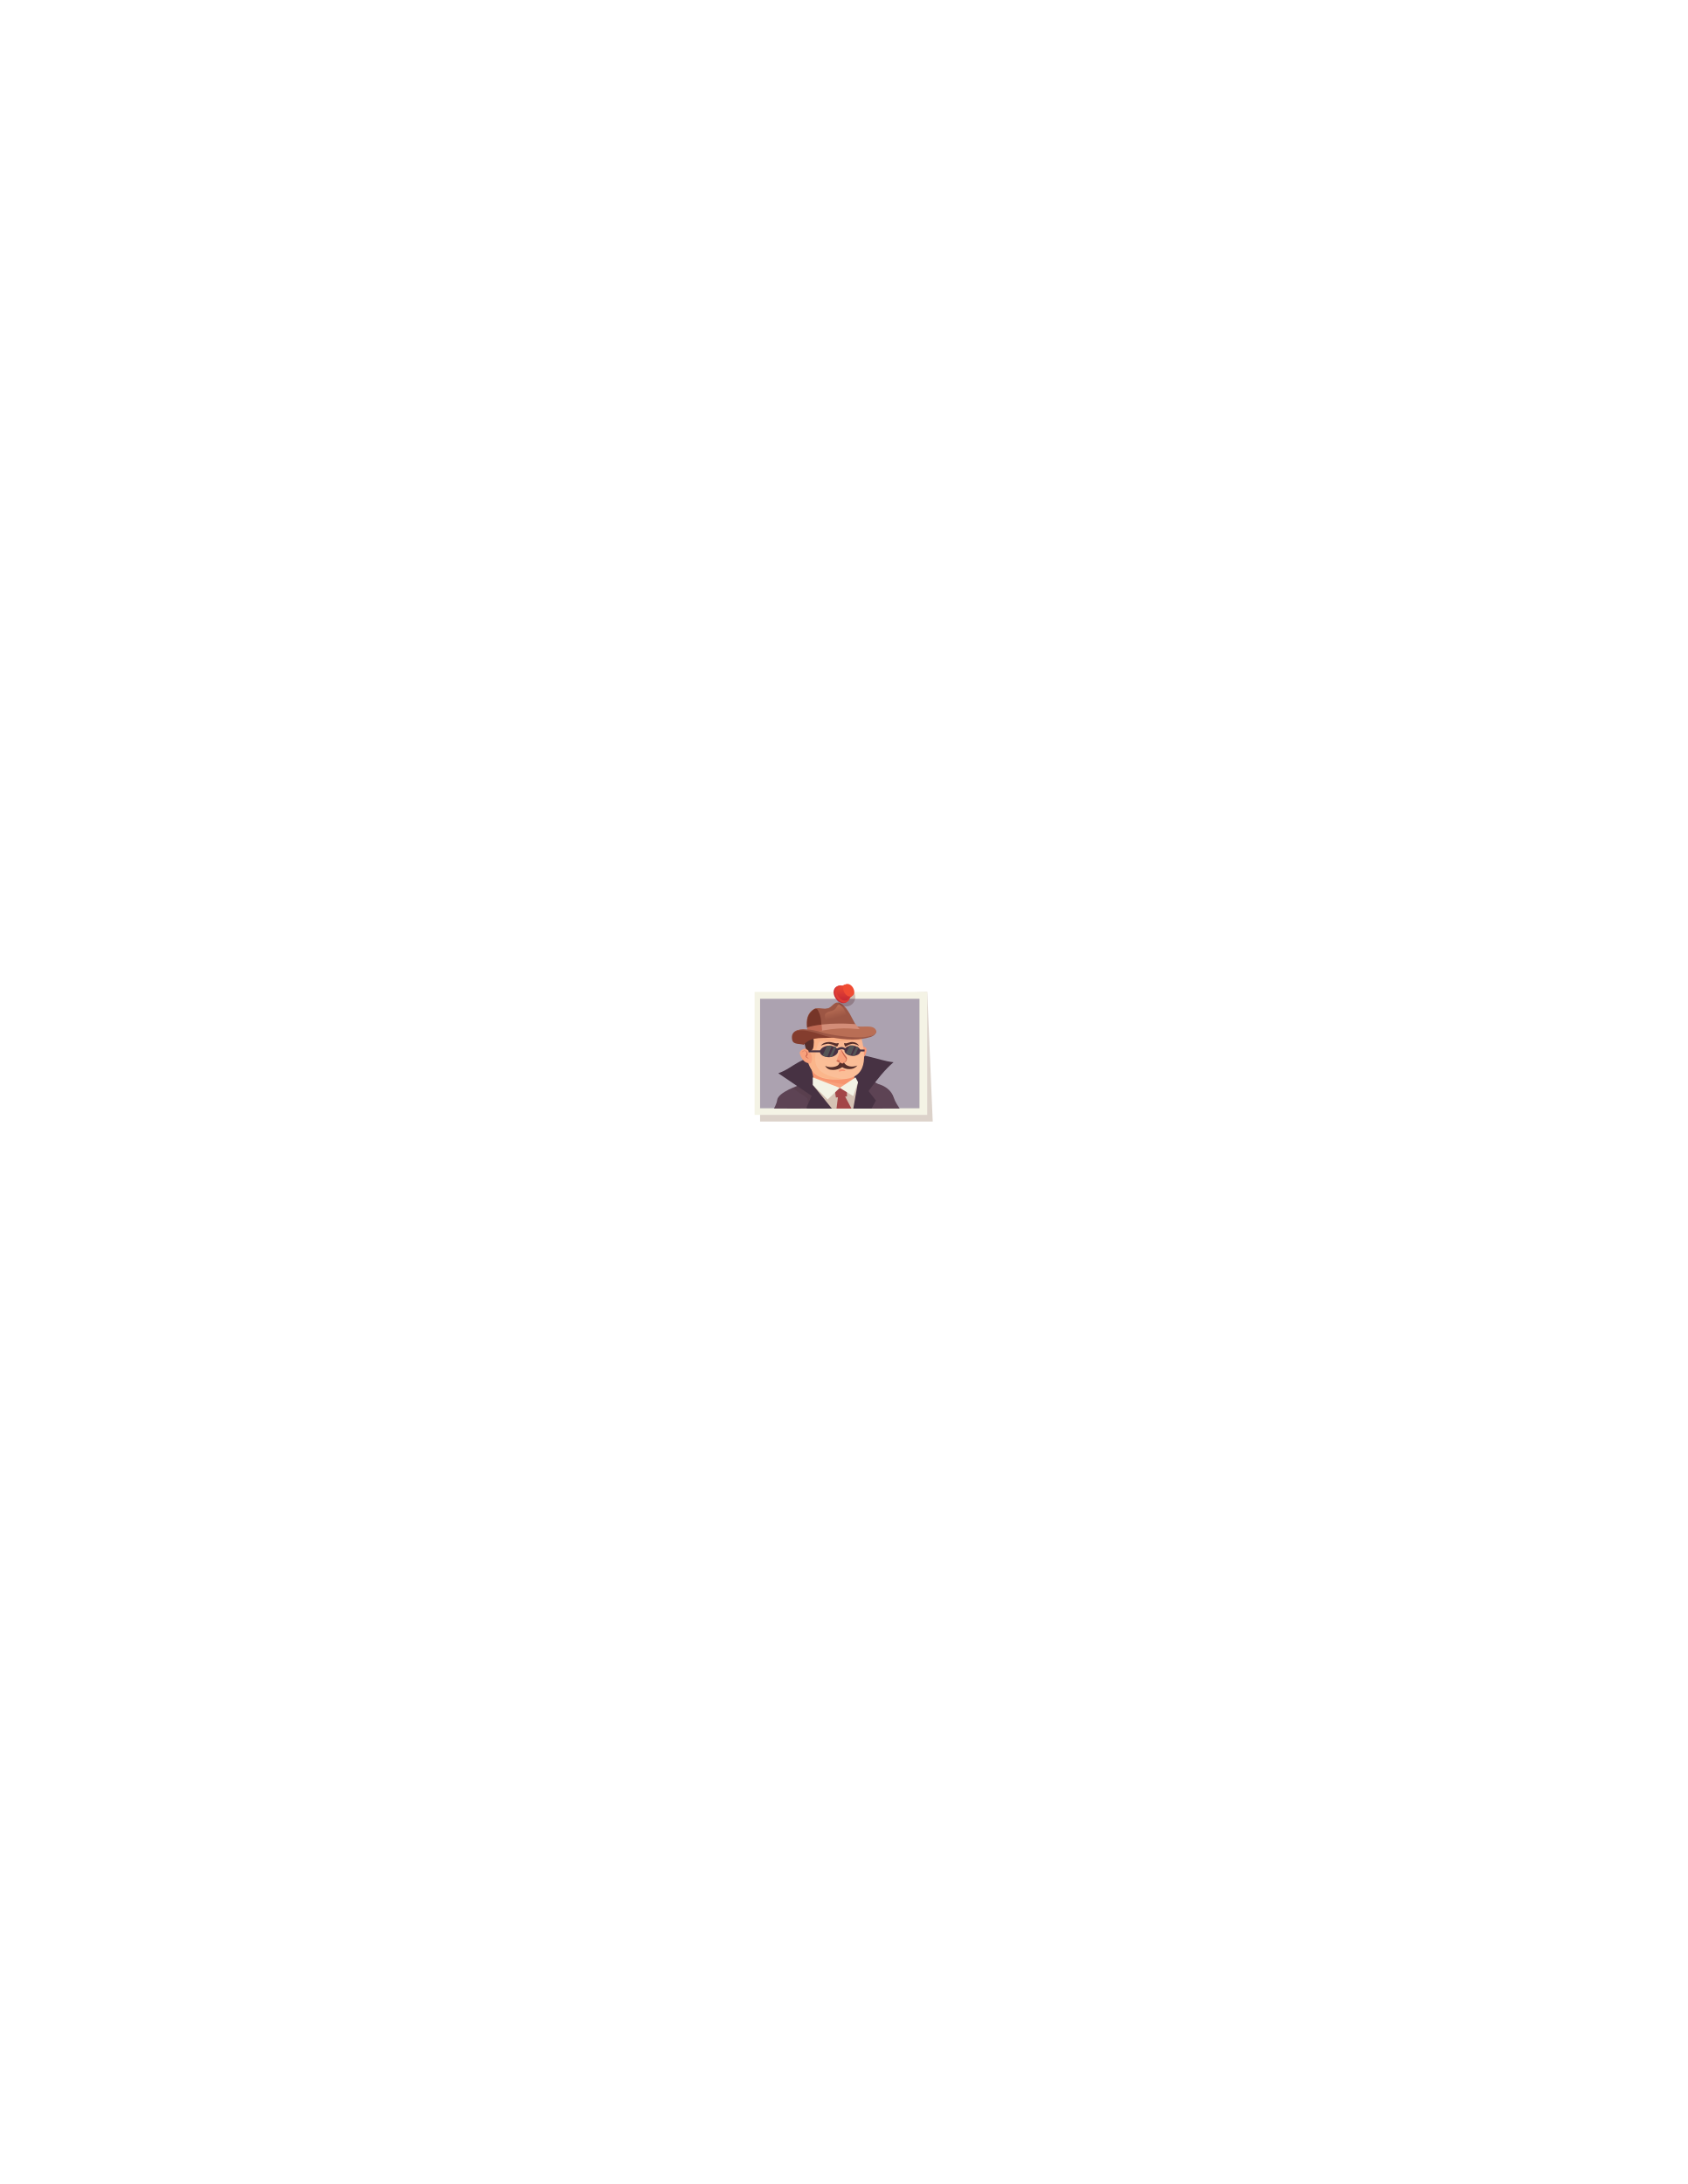
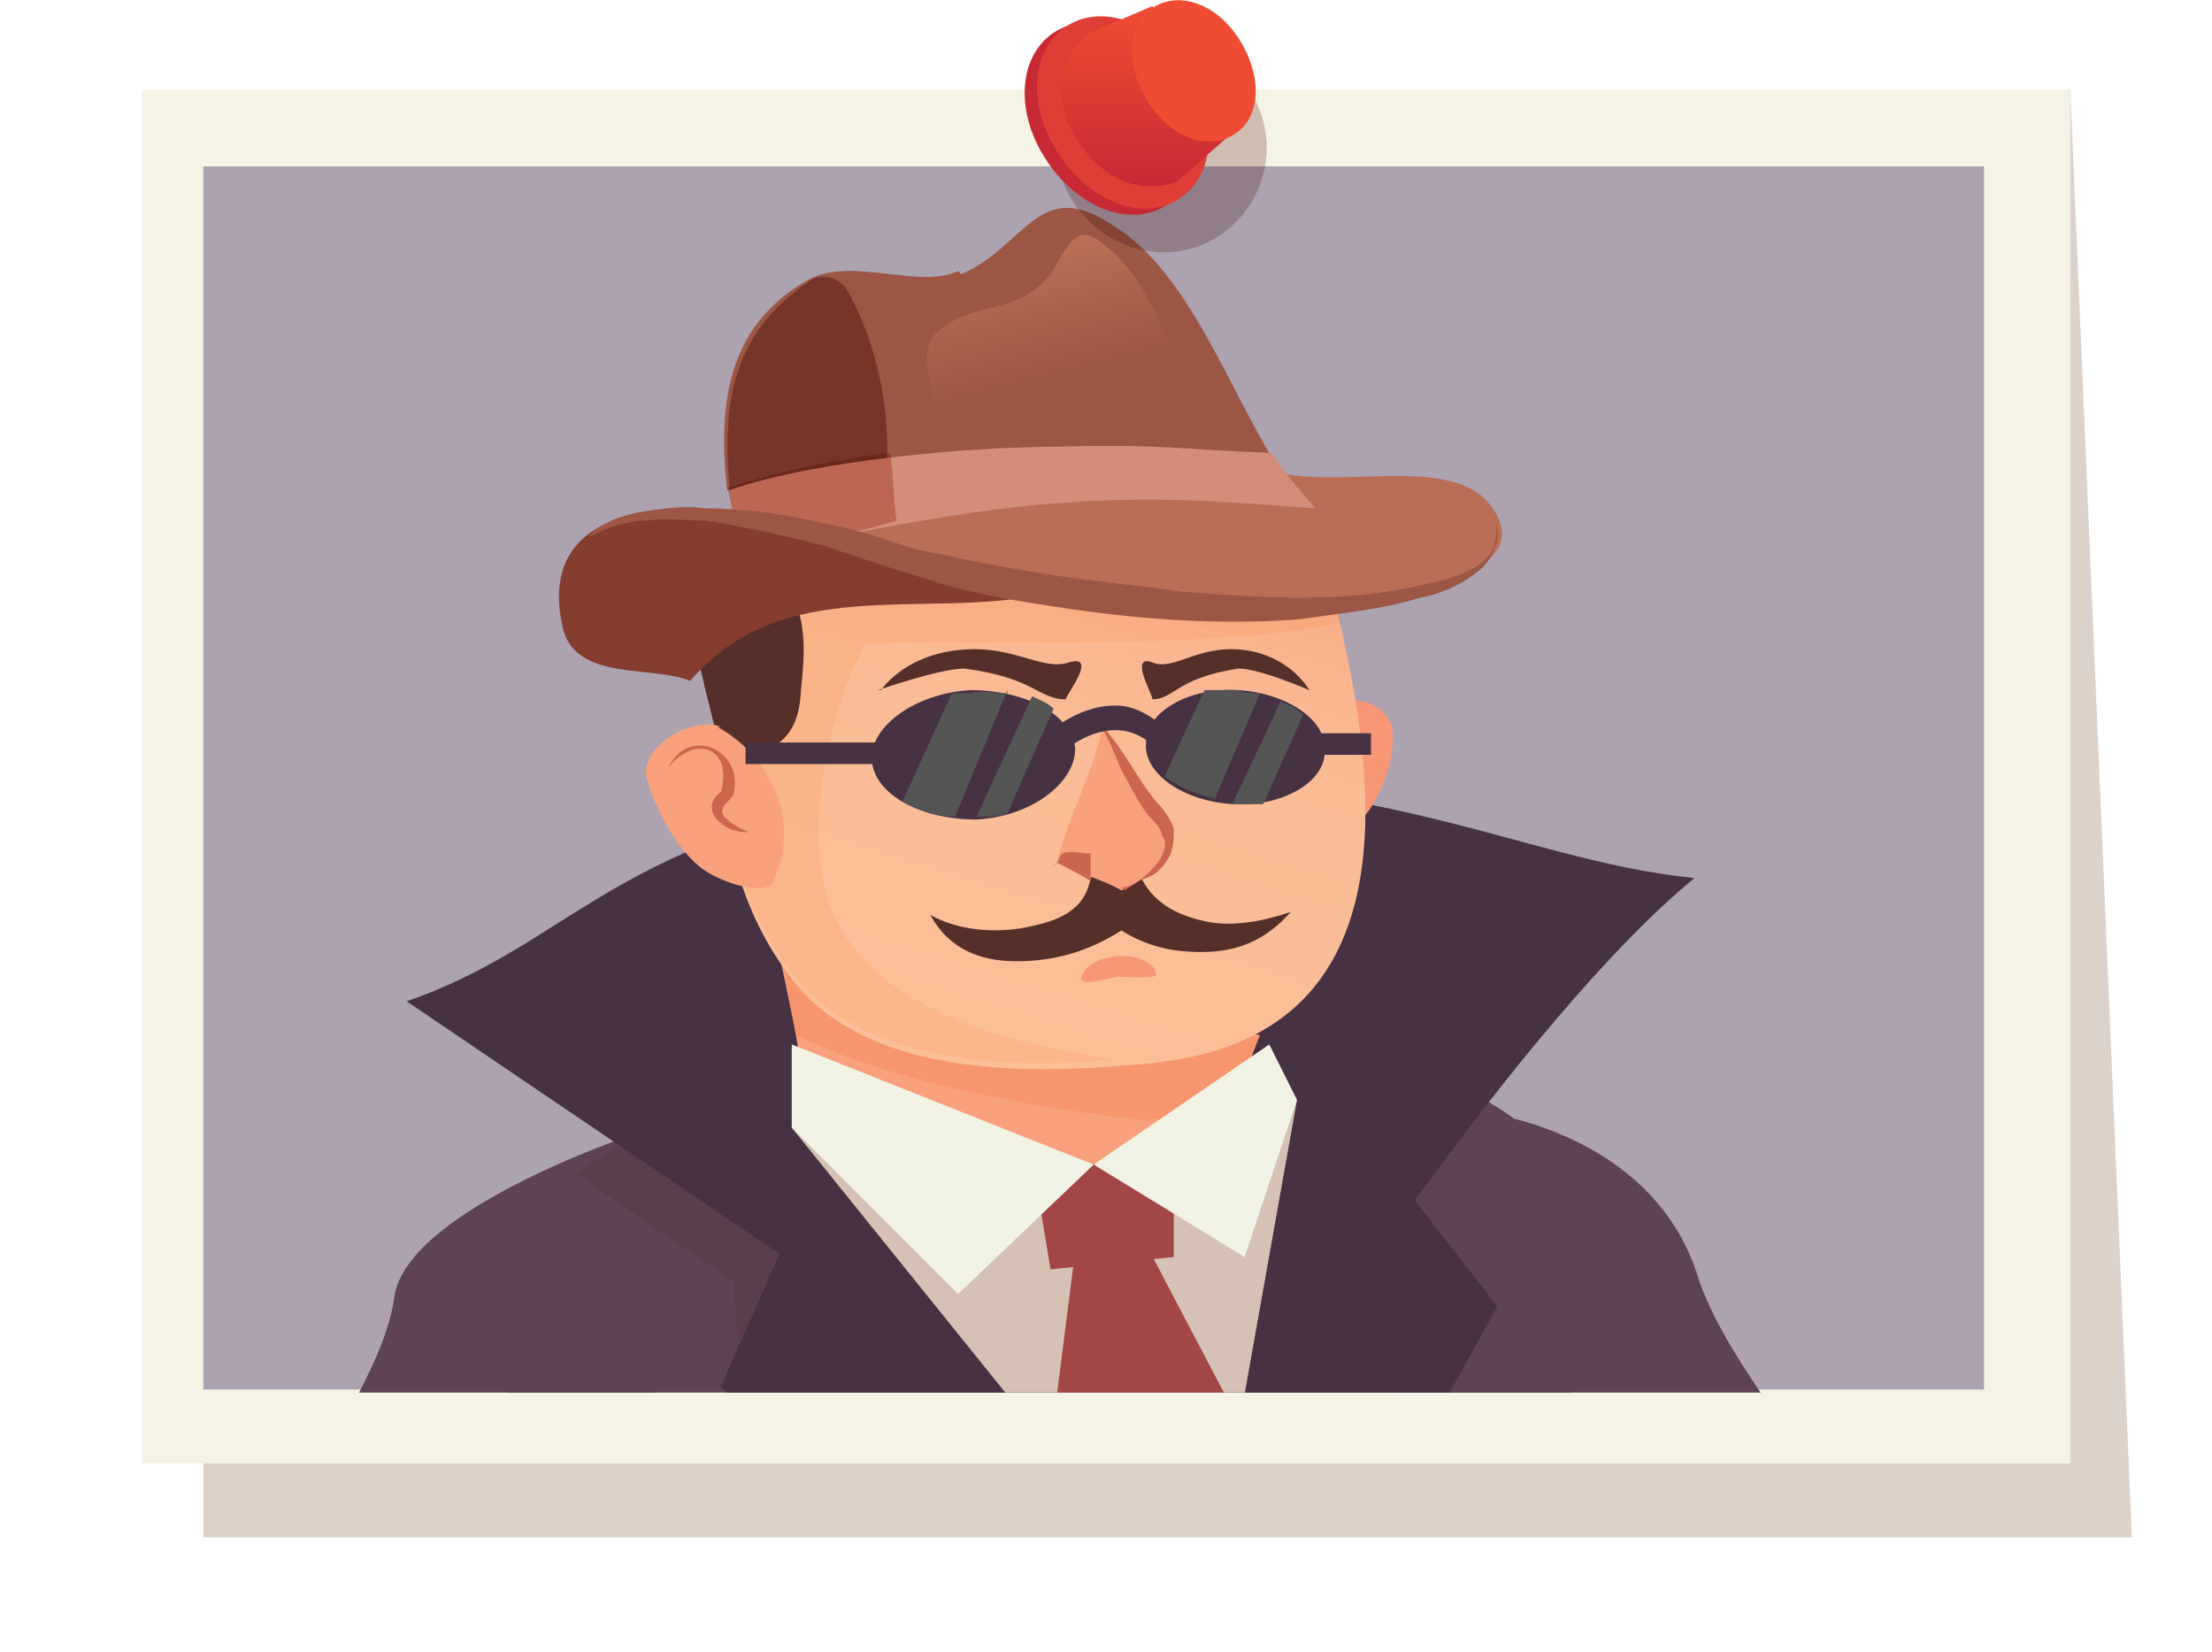
- <svg xmlns="http://www.w3.org/2000/svg" version="1.1" viewBox="0 0 612 792">
+ <svg xmlns="http://www.w3.org/2000/svg" version="1.1" viewBox="0 0 71.8 53.6">
  <defs>
    <style>
      .cls-1 {
        fill: #b28d8d;
      }

      .cls-1, .cls-2, .cls-3, .cls-4, .cls-5, .cls-6, .cls-7, .cls-8, .cls-9, .cls-10, .cls-11, .cls-12, .cls-13, .cls-14, .cls-15, .cls-16, .cls-17, .cls-18, .cls-19, .cls-20, .cls-21, .cls-22, .cls-23, .cls-24, .cls-25, .cls-26, .cls-27, .cls-28, .cls-29, .cls-30, .cls-31 {
        stroke-width: 0px;
      }

      .cls-1, .cls-3, .cls-5, .cls-9, .cls-23, .cls-24, .cls-27 {
        mix-blend-mode: multiply;
      }

      .cls-1, .cls-23, .cls-24 {
        opacity: .5;
      }

      .cls-2, .cls-27 {
        fill: #f8a17c;
      }

      .cls-3 {
        fill: #c7b39f;
      }

      .cls-3, .cls-27 {
        opacity: .2;
      }

      .cls-4 {
        fill: #de3e35;
      }

      .cls-5 {
        opacity: .6;
      }

      .cls-5, .cls-25 {
        fill: #d38d78;
      }

      .cls-6 {
        fill: #f79776;
      }

      .cls-32 {
        clip-path: url(#clippath);
      }

      .cls-7 {
        fill: none;
      }

      .cls-8 {
        fill: #d5c2b4;
      }

      .cls-9 {
        fill: #fdc58b;
        opacity: .2;
      }

      .cls-10 {
        fill: url(#linear-gradient);
      }

      .cls-11 {
        fill: #f4f3e5;
      }

      .cls-12 {
        fill: #cb654d;
      }

      .cls-13 {
        fill: #aca2b0;
      }

      .cls-14 {
        fill: #473243;
      }

      .cls-15 {
        fill: #555556;
      }

      .cls-16 {
        fill: #562f2b;
      }

      .cls-17 {
        fill: #f04c33;
      }

      .cls-18 {
        fill: #f3f3e5;
      }

      .cls-19 {
        fill: #c72a34;
      }

      .cls-20 {
        fill: url(#_ÂÁ_Ï_ÌÌ_È_ËÂÌÚ_382);
      }

      .cls-21, .cls-24 {
        fill: #843d2e;
      }

      .cls-22 {
        fill: #9c5644;
      }

      .cls-23 {
        fill: #baa596;
      }

      .cls-26 {
        fill: url(#linear-gradient-2);
      }

      .cls-33 {
        isolation: isolate;
      }

      .cls-28 {
        fill: #e2d2c2;
      }

      .cls-29 {
        fill: #5d4354;
      }

      .cls-30 {
        fill: #a34648;
      }

      .cls-31 {
        fill: #b96e55;
      }
    </style>
    <clipPath id="clippath">
-       <rect id="SVGID" class="cls-7" x="273.4" y="361.1" width="62.3" height="40.9" />
+       <rect id="SVGID" class="cls-7" x="4.4" y="4.3" width="62.3" height="40.9" />
    </clipPath>
-     <linearGradient id="linear-gradient" x1="1075.2" y1="331.6" x2="1075.2" y2="310.1" gradientTransform="translate(-629.2 -244.1) rotate(17.2)" gradientUnits="userSpaceOnUse">
+     <linearGradient id="linear-gradient" x1="806.2" y1="-25.2" x2="806.2" y2="-46.6" gradientTransform="translate(-747 -180.4) rotate(17.2)" gradientUnits="userSpaceOnUse">
      <stop offset="0" stop-color="#fbbf98" />
      <stop offset=".5" stop-color="#fabc96" />
      <stop offset=".7" stop-color="#fab58f" />
      <stop offset=".9" stop-color="#f8a883" />
      <stop offset="1" stop-color="#f8a17c" />
    </linearGradient>
-     <linearGradient id="linear-gradient-2" x1="1337.6" y1="1147.2" x2="1335.1" y2="1144" gradientTransform="translate(-453.5 -1222) rotate(23.9)" gradientUnits="userSpaceOnUse">
+     <linearGradient id="linear-gradient-2" x1="1068.6" y1="790.4" x2="1066.1" y2="787.2" gradientTransform="translate(-621.4 -1143.5) rotate(23.9)" gradientUnits="userSpaceOnUse">
      <stop offset="0" stop-color="#9c5644" />
      <stop offset="1" stop-color="#b96e55" />
    </linearGradient>
-     <linearGradient id="_ÂÁ_Ï_ÌÌ_È_ËÂÌÚ_382" data-name="¡ÂÁ˚ÏˇÌÌ˚È „‡‰ËÂÌÚ 382" x1="306.2" y1="362.8" x2="306.2" y2="357" gradientUnits="userSpaceOnUse">
+     <linearGradient id="_ÂÁ_Ï_ÌÌ_È_ËÂÌÚ_382" data-name="¡ÂÁ˚ÏˇÌÌ˚È „‡‰ËÂÌÚ 382" x1="37.2" y1="6" x2="37.2" y2=".2" gradientUnits="userSpaceOnUse">
      <stop offset="0" stop-color="#c72a34" />
      <stop offset="1" stop-color="#f04c33" />
    </linearGradient>
  </defs>
  <g class="cls-33">
    <g id="Layer_1" data-name="Layer 1">
      <g>
        <g>
-           <polygon class="cls-23" points="338.2 406.7 275.6 406.7 275.6 362 336.2 359.7 338.2 406.7" />
-           <rect class="cls-11" x="273.6" y="359.7" width="62.6" height="44.6" />
+           <polygon class="cls-23" points="69.2 49.9 6.6 49.9 6.6 5.2 67.2 2.9 69.2 49.9" />
+           <rect class="cls-11" x="4.6" y="2.9" width="62.6" height="44.6" />
          <g>
-             <rect class="cls-13" x="275.6" y="362.2" width="57.8" height="39.7" transform="translate(609 764.1) rotate(180)" />
+             <rect class="cls-13" x="6.6" y="5.4" width="57.8" height="39.7" transform="translate(71 50.5) rotate(180)" />
            <g class="cls-32">
              <g>
-                 <path class="cls-29" d="M317.1,392.8s5.5.6,7,5.3c1.7,5.5,14.3,17.5,15.5,19.1,3.7,5.2-2.2,13.7-9.1,8.7-5.8-4.2-17.2-20.4-17.2-20.4l3.8-12.8Z" />
-                 <path class="cls-29" d="M295.8,391.2c-4.3.8-10.3,4.5-10.4,6.1-.1,1.6.3,16,.6,18.9.3,3,.3,11.3.6,12.8.3,1.5,2.1,5.6,2.1,5.6l32-1.4s3.9-6.5,3.3-8.3c-.5-1.8-3.9-19.8-4-21.8-.1-2,.1-8-1-9.3-1.1-1.4-7.2-5.6-23.2-2.7Z" />
-                 <path class="cls-29" d="M289.9,393.5s-7.7,2.5-8.1,5.4c-.7,5.3-12,16-12.8,28.4-.4,6.4,5.9,8.5,12.3,2.9,6.6-5.7,6.6-11.9,8.3-17.2,1.4-4.3.3-19.5.3-19.5Z" />
+                 <path class="cls-29" d="M48.1,36.1s5.5.6,7,5.3c1.7,5.5,14.3,17.5,15.5,19.1,3.7,5.2-2.2,13.7-9.1,8.7-5.8-4.2-17.2-20.4-17.2-20.4l3.8-12.8Z" />
+                 <path class="cls-29" d="M26.8,34.5c-4.3.8-10.3,4.5-10.4,6.1-.1,1.6.3,16,.6,18.9.3,3,.3,11.3.6,12.8.3,1.5,2.1,5.6,2.1,5.6l32-1.4s3.9-6.5,3.3-8.3c-.5-1.8-3.9-19.8-4-21.8-.1-2,.1-8-1-9.3-1.1-1.4-7.2-5.6-23.2-2.7Z" />
+                 <path class="cls-29" d="M20.9,36.7s-7.7,2.5-8.1,5.4C12.1,47.4.8,58.1,0,70.5c-.4,6.4,5.9,8.5,12.3,2.9,6.6-5.7,6.6-11.9,8.3-17.2,1.4-4.3.3-19.5.3-19.5Z" />
                <g>
-                   <path class="cls-3" d="M293.3,391.9c-2,.7-4.1,1.8-5.6,2.9l5.1,3.5.4,5.2,15.7,15.9c-1-4.3-11.8-21.4-15.7-27.4Z" />
-                   <path class="cls-14" d="M314.9,395.7c2.9-4,6.3-8.2,9.1-10.5-6-.6-10.8-4-23.2-3-11.6,1-12.8,5-18.6,7l12.1,8.2-1.9,4.3,17.7,17.5-.7-5.2,8.2-14.9-2.8-3.6Z" />
-                   <polygon class="cls-28" points="296.2 390.7 297.4 389.3 308.1 389.3 309.2 389.8 306.9 392.7 299.1 392.7 296.2 390.7" />
+                   <path class="cls-3" d="M24.3,35.2c-2,.7-4.1,1.8-5.6,2.9l5.1,3.5.4,5.2,15.7,15.9c-1-4.3-11.8-21.4-15.7-27.4Z" />
+                   <path class="cls-14" d="M45.9,39c2.9-4,6.3-8.2,9.1-10.5-6-.6-10.8-4-23.2-3-11.6,1-12.8,5-18.6,7l12.1,8.2-1.9,4.3,17.7,17.5-.7-5.2,8.2-14.9-2.8-3.6Z" />
+                   <polygon class="cls-28" points="27.2 33.9 28.4 32.5 39.1 32.5 40.2 33 37.9 35.9 30.1 35.9 27.2 33.9" />
                  <g>
-                     <path class="cls-6" d="M311.8,379.8c.5-.4,2.2-.5,2.4.7.1.9-.4,2.4-1.2,3.1-.3.3-1.1,0-1.4-.3-1-1.4-1.3-2.3.2-3.5Z" />
-                     <path class="cls-2" d="M294.3,387.8c.3,1.4.6,2.8.8,4.2,3.2.9,6.2,1.8,9.4,2.7,1.5-.7,3.2-1.6,4.7-2.2.2-.7.4-1.4.7-2.1-5.2-1.1-10.4-1.8-15.6-2.6Z" />
-                     <path class="cls-27" d="M306.3,393.1c1.1.1,1.8,0,2.9,0,.2-.9.5-1.7.8-2.6-5.2-1.1-10.4-1.8-15.6-2.6.1.8.3,1.7.4,2.5,3.8,1.7,7.5,2.3,11.6,2.8Z" />
-                     <path class="cls-10" d="M306.4,391.3c9.1-.9,7.2-10.4,5.5-16.6-1.8-6.6-14-.8-19.2-.2-.7,4.6-.9,10.1,1.8,13.8,2.6,3.8,8.8,3.3,12,3Z" />
-                     <path class="cls-16" d="M304.4,385.3c-.2,1.1-1.1,1.4-2.1,1.6-1,.2-2.2.1-3.1-.4.6,1.1,1.6,1.5,2.8,1.5,1.2,0,2.3-.3,3.4-1,.8.5,1.6.7,2.6.7,1.2,0,2.1-.4,2.9-1.3-.9.3-1.9.5-2.8.3s-1.7-.6-2.1-1.5c-.5,0-1,0-1.5,0Z" />
-                     <path class="cls-9" d="M312.6,377.2c-.2-.9-.4-1.8-.7-2.6-.3-1-.8-1.7-1.4-2.2-3.1.1-6.6.1-10.1,0-2.9.7-5.8,1.7-7.7,1.9-.7,4.6-.9,10.1,1.8,13.8,2.3,3.3,7.2,3.4,10.6,3.1-.2-.2-7.6-.6-9.2-5.1-.8-2.4,0-6.3,1.2-8.4,2.2-.2,10.8.3,15.5-.7Z" />
-                     <path class="cls-16" d="M291.3,376.6c.4,1.8.8,3.5,1.3,5.3,1.2-.9,2.3-.7,2.4-2.7.2-1.9.1-2.5-.8-4.3-.6,1.3-2.3.4-2.9,1.7Z" />
-                     <path class="cls-6" d="M306.5,388.2c-.4-.7-2.1-.6-2.4.2-.1.4,1,0,1.2,0,.1,0,1.4.1,1.2-.1Z" />
-                     <path class="cls-2" d="M292.4,380.4c-.8-.4-2.7.6-2.4,1.7.3,1.1,1.1,2.4,1.8,2.9.7.5,2.1.9,2.3.4.9-1.8,0-4-1.8-5Z" />
-                     <path class="cls-2" d="M303.3,384.8c.8.4,1.4.5,2.1.9.9-.4,2.3-1.4,1.1-2.6-.7-.8-1-1.8-1.7-2.8-.3,1.6-1.1,2.9-1.5,4.5Z" />
-                     <path class="cls-12" d="M305.5,385.7c.5-.3,1-.7,1.2-1.1.1-.2.2-.5,0-.7,0-.2-.2-.4-.4-.6-.4-.5-.6-1-.9-1.5-.2-.5-.4-1-.7-1.5.8.8,1.2,1.8,1.9,2.6.2.2.4.5.5.8,0,.3,0,.7-.2,1-.2.3-.4.5-.7.6-.3.1-.5.3-.8.3Z" />
-                     <path class="cls-12" d="M303.3,384.8c.4.2.8.4,1.1.6,0-.3,0-.6,0-.9-.3,0-.7-.1-.9,0-.1,0-.1.3-.3.4Z" />
-                     <path class="cls-12" d="M292.5,383.3c-.2-.3.2-.5.3-.7.4-1.4-1.4-2.3-2.1-.9.9-1.1,2.1-.6,1.7.8-.8.6.2,1.4.9,1.3-.3-.1-.6-.3-.8-.5Z" />
+                     <path class="cls-6" d="M42.8,23c.5-.4,2.2-.5,2.4.7.1.9-.4,2.4-1.2,3.1-.3.3-1.1,0-1.4-.3-1-1.4-1.3-2.3.2-3.5Z" />
+                     <path class="cls-2" d="M25.3,31c.3,1.4.6,2.8.8,4.2,3.2.9,6.2,1.8,9.4,2.7,1.5-.7,3.2-1.6,4.7-2.2.2-.7.4-1.4.7-2.1-5.2-1.1-10.4-1.8-15.6-2.6Z" />
+                     <path class="cls-27" d="M37.3,36.3c1.1.1,1.8,0,2.9,0,.2-.9.5-1.7.8-2.6-5.2-1.1-10.4-1.8-15.6-2.6.1.8.3,1.7.4,2.5,3.8,1.7,7.5,2.3,11.6,2.8Z" />
+                     <path class="cls-10" d="M37.4,34.5c9.1-.9,7.2-10.4,5.5-16.6-1.8-6.6-14-.8-19.2-.2-.7,4.6-.9,10.1,1.8,13.8,2.6,3.8,8.8,3.3,12,3Z" />
+                     <path class="cls-16" d="M35.4,28.5c-.2,1.1-1.1,1.4-2.1,1.6-1,.2-2.2.1-3.1-.4.6,1.1,1.6,1.5,2.8,1.5,1.2,0,2.3-.3,3.4-1,.8.5,1.6.7,2.6.7,1.2,0,2.1-.4,2.9-1.3-.9.3-1.9.5-2.8.3s-1.7-.6-2.1-1.5c-.5,0-1,0-1.5,0Z" />
+                     <path class="cls-9" d="M43.6,20.4c-.2-.9-.4-1.8-.7-2.6-.3-1-.8-1.7-1.4-2.2-3.1.1-6.6.1-10.1,0-2.9.7-5.8,1.7-7.7,1.9-.7,4.6-.9,10.1,1.8,13.8,2.3,3.3,7.2,3.4,10.6,3.1-.2-.2-7.6-.6-9.2-5.1-.8-2.4,0-6.3,1.2-8.4,2.2-.2,10.8.3,15.5-.7Z" />
+                     <path class="cls-16" d="M22.3,19.8c.4,1.8.8,3.5,1.3,5.3,1.2-.9,2.3-.7,2.4-2.7.2-1.9.1-2.5-.8-4.3-.6,1.3-2.3.4-2.9,1.7Z" />
+                     <path class="cls-6" d="M37.5,31.5c-.4-.7-2.1-.6-2.4.2-.1.4,1,0,1.2,0,.1,0,1.4.1,1.2-.1Z" />
+                     <path class="cls-2" d="M23.4,23.6c-.8-.4-2.7.6-2.4,1.7.3,1.1,1.1,2.4,1.8,2.9.7.5,2.1.9,2.3.4.9-1.8,0-4-1.8-5Z" />
+                     <path class="cls-2" d="M34.3,28c.8.4,1.4.5,2.1.9.9-.4,2.3-1.4,1.1-2.6-.7-.8-1-1.8-1.7-2.8-.3,1.6-1.1,2.9-1.5,4.5Z" />
+                     <path class="cls-12" d="M36.5,28.9c.5-.3,1-.7,1.2-1.1.1-.2.2-.5,0-.7,0-.2-.2-.4-.4-.6-.4-.5-.6-1-.9-1.5-.2-.5-.4-1-.7-1.5.8.8,1.2,1.8,1.9,2.6.2.2.4.5.5.8,0,.3,0,.7-.2,1-.2.3-.4.5-.7.6-.3.1-.5.3-.8.3Z" />
+                     <path class="cls-12" d="M34.3,28c.4.2.8.4,1.1.6,0-.3,0-.6,0-.9-.3,0-.7-.1-.9,0-.1,0-.1.3-.3.4Z" />
+                     <path class="cls-12" d="M23.5,26.5c-.2-.3.2-.5.3-.7.4-1.4-1.4-2.3-2.1-.9.9-1.1,2.1-.6,1.7.8-.8.6.2,1.4.9,1.3-.3-.1-.6-.3-.8-.5Z" />
                    <g>
-                       <path class="cls-31" d="M295.4,369.6c3.9-2.6,9.9,1,14.2,2.2,2,1.2,6.2-.4,7.7,1.3,2.6,3.1-6.6,3.7-10.2,3.2-2.7-.3-10.6-1.3-14.2-2.8,1.9-.7.6-2.7,2.5-4Z" />
-                       <path class="cls-22" d="M300.2,365.7c2.1-.9,2.5-3.2,4.9-1.6,2.5,1.5,3.8,5.4,5.4,7.9-2.9.7-5.9.7-8.9.7-3,0-6,.3-9,0-.3-2.8,0-5.3,2.6-6.8,1.4-.8,3.6.3,4.9-.3Z" />
-                       <path class="cls-26" d="M299.4,369.9c-.2-.8-.6-1.8,0-2.4,1.2-1.1,2.6-.5,3.7-1.9.3-.4.7-1.6,1.4-1.2,1.9,1.2,2.4,3.6,3.2,5.6-2.8,0-5.6,0-8.4-.2Z" />
-                       <path class="cls-24" d="M296.6,366.4c-.3-.7-1-.7-1.3-.5-2.5,1.7-2.9,3.9-2.6,6.9.9,0,1.5.1,2.4,0,.5,0,1.5,0,2.1,0,.1,0,.3,0,.5,0,.3-2.2-.1-4.5-1.1-6.4Z" />
-                       <path class="cls-25" d="M311.7,373.2c-.5-.6-1-1.1-1.4-1.8-2.8-.1-3.7-.3-7-.2-2.6,0-7.7.4-10.6,1.4,0,.8.2,1.5.4,2.2,3.4-.8,7.4-1.6,10.7-1.8,3-.2,5.1,0,7.9.2Z" />
-                       <path class="cls-5" d="M292.6,372.6c.2.7.3,1.5.5,2.3,1.7-.4,3.3-.7,5-1.2-.1-.7-.1-1.5-.2-2.2-1.8.2-3.5.6-5.2,1.1Z" />
-                       <path class="cls-21" d="M291.4,378.9c-1.2-.5-3.6,0-4.1-1.6-.7-2.7,1-4,3.9-3.9,3.4,0,8,1.7,11.6,2.7-3.9.8-8.4-.7-11.4,2.8Z" />
-                       <path class="cls-22" d="M288.1,374.2c.5-.5,1.2-.7,1.8-.8.7-.1,1.3-.2,2-.1,1.3,0,2.7.2,3.9.5.6.1,1.3.3,1.9.5.6.2,1.2.4,1.9.5,1.3.3,2.5.5,3.8.7,1.3.2,2.6.3,3.9.5,1.3.1,2.6.2,3.9.2,1.3,0,2.6-.1,3.9-.4.6-.1,1.3-.3,1.8-.6.3-.2.5-.4.6-.7.1-.3.1-.6,0-.9.1.3.2.7,0,1-.1.3-.3.6-.6.8-.5.4-1.2.7-1.8.8-1.3.4-2.6.5-3.9.7-2.7.2-5.3,0-7.9-.4-1.3-.2-2.6-.4-3.9-.8-.6-.2-1.3-.4-1.9-.6-.6-.2-1.2-.4-1.8-.6-1.2-.3-2.5-.6-3.8-.8-.6,0-1.3-.1-1.9,0-.6,0-1.3.2-1.8.5Z" />
+                       <path class="cls-31" d="M26.4,12.8c3.9-2.6,9.9,1,14.2,2.2,2,1.2,6.2-.4,7.7,1.3,2.6,3.1-6.6,3.7-10.2,3.2-2.7-.3-10.6-1.3-14.2-2.8,1.9-.7.6-2.7,2.5-4Z" />
+                       <path class="cls-22" d="M31.2,8.9c2.1-.9,2.5-3.2,4.9-1.6,2.5,1.5,3.8,5.4,5.4,7.9-2.9.7-5.9.7-8.9.7-3,0-6,.3-9,0-.3-2.8,0-5.3,2.6-6.8,1.4-.8,3.6.3,4.9-.3Z" />
+                       <path class="cls-26" d="M30.4,13.2c-.2-.8-.6-1.8,0-2.4,1.2-1.1,2.6-.5,3.7-1.9.3-.4.7-1.6,1.4-1.2,1.9,1.2,2.4,3.6,3.2,5.6-2.8,0-5.6,0-8.4-.2Z" />
+                       <path class="cls-24" d="M27.6,9.6c-.3-.7-1-.7-1.3-.5-2.5,1.7-2.9,3.9-2.6,6.9.9,0,1.5.1,2.4,0,.5,0,1.5,0,2.1,0,.1,0,.3,0,.5,0,.3-2.2-.1-4.5-1.1-6.4Z" />
+                       <path class="cls-25" d="M42.7,16.5c-.5-.6-1-1.1-1.4-1.8-2.8-.1-3.7-.3-7-.2-2.6,0-7.7.4-10.6,1.4,0,.8.2,1.5.4,2.2,3.4-.8,7.4-1.6,10.7-1.8,3-.2,5.1,0,7.9.2Z" />
+                       <path class="cls-5" d="M23.6,15.8c.2.7.3,1.5.5,2.3,1.7-.4,3.3-.7,5-1.2-.1-.7-.1-1.5-.2-2.2-1.8.2-3.5.6-5.2,1.1Z" />
+                       <path class="cls-21" d="M22.4,22.1c-1.2-.5-3.6,0-4.1-1.6-.7-2.7,1-4,3.9-3.9,3.4,0,8,1.7,11.6,2.7-3.9.8-8.4-.7-11.4,2.8Z" />
+                       <path class="cls-22" d="M19.1,17.4c.5-.5,1.2-.7,1.8-.8.7-.1,1.3-.2,2-.1,1.3,0,2.7.2,3.9.5.6.1,1.3.3,1.9.5.6.2,1.2.4,1.9.5,1.3.3,2.5.5,3.8.7,1.3.2,2.6.3,3.9.5,1.3.1,2.6.2,3.9.2,1.3,0,2.6-.1,3.9-.4.6-.1,1.3-.3,1.8-.6.3-.2.5-.4.6-.7.1-.3.1-.6,0-.9.1.3.2.7,0,1-.1.3-.3.6-.6.8-.5.4-1.2.7-1.8.8-1.3.4-2.6.5-3.9.7-2.7.2-5.3,0-7.9-.4-1.3-.2-2.6-.4-3.9-.8-.6-.2-1.3-.4-1.9-.6-.6-.2-1.2-.4-1.8-.6-1.2-.3-2.5-.6-3.8-.8-.6,0-1.3-.1-1.9,0-.6,0-1.3.2-1.8.5Z" />
                    </g>
-                     <path class="cls-14" d="M303.9,381.1c0,1.1-1.4,2.2-3.2,2.3-1.8,0-3.3-.8-3.4-1.9s1.4-2.2,3.2-2.3c1.8,0,3.3.8,3.4,1.9Z" />
-                     <path class="cls-14" d="M312,381.2c0,1-1.4,1.8-3,1.7-1.6-.1-2.9-1-2.8-2,0-1,1.4-1.8,3-1.7,1.6.1,2.9,1,2.8,2Z" />
-                     <path class="cls-14" d="M303.4,381.2l-.5-.5s1-1,2.3-1c.7,0,1.3.4,1.9,1l-.5.5c-.4-.5-.9-.7-1.4-.7-1,0-1.8.8-1.8.8Z" />
-                     <rect class="cls-14" x="293.2" y="380.9" width="4.7" height=".7" />
-                     <rect class="cls-14" x="311.7" y="380.6" width="1.8" height=".7" />
-                     <path class="cls-16" d="M297.6,379.2s.7-1.1,2.5-1.3c1.8-.2,2.7.7,3.6.4,1-.3-.2,1.2-.1,1.2-.9,0-1-.7-3.3-1-.8,0-2.8.7-2.8.7Z" />
-                     <path class="cls-16" d="M311.5,379.2s-.6-1.1-2.1-1.3c-1.5-.2-2.3.7-3,.4-.8-.3.1,1.2,0,1.2.7,0,.8-.7,2.8-1,.7,0,2.3.7,2.3.7Z" />
+                     <path class="cls-14" d="M34.9,24.3c0,1.1-1.4,2.2-3.2,2.3-1.8,0-3.3-.8-3.4-1.9s1.4-2.2,3.2-2.3c1.8,0,3.3.8,3.4,1.9Z" />
+                     <path class="cls-14" d="M43,24.4c0,1-1.4,1.8-3,1.7-1.6-.1-2.9-1-2.8-2,0-1,1.4-1.8,3-1.7,1.6.1,2.9,1,2.8,2Z" />
+                     <path class="cls-14" d="M34.4,24.4l-.5-.5s1-1,2.3-1c.7,0,1.3.4,1.9,1l-.5.5c-.4-.5-.9-.7-1.4-.7-1,0-1.8.8-1.8.8Z" />
+                     <rect class="cls-14" x="24.2" y="24.1" width="4.7" height=".7" />
+                     <rect class="cls-14" x="42.7" y="23.8" width="1.8" height=".7" />
+                     <path class="cls-16" d="M28.6,22.4s.7-1.1,2.5-1.3c1.8-.2,2.7.7,3.6.4,1-.3-.2,1.2-.1,1.2-.9,0-1-.7-3.3-1-.8,0-2.8.7-2.8.7Z" />
+                     <path class="cls-16" d="M42.5,22.4s-.6-1.1-2.1-1.3c-1.5-.2-2.3.7-3,.4-.8-.3.1,1.2,0,1.2.7,0,.8-.7,2.8-1,.7,0,2.3.7,2.3.7Z" />
                    <g>
-                       <path class="cls-15" d="M300.6,383.3c0,0,.1,0,.2,0,.3,0,.6,0,.9-.1l1.5-3.4c-.2-.2-.5-.3-.7-.4l-1.8,3.9Z" />
-                       <path class="cls-15" d="M301.7,379.2c-.4,0-.8-.1-1.2,0-.2,0-.4,0-.6,0l-1.6,3.5c.5.3,1,.5,1.7.5l1.7-4.1Z" />
+                       <path class="cls-15" d="M31.6,26.5c0,0,.1,0,.2,0,.3,0,.6,0,.9-.1l1.5-3.4c-.2-.2-.5-.3-.7-.4l-1.8,3.9Z" />
+                       <path class="cls-15" d="M32.7,22.5c-.4,0-.8-.1-1.2,0-.2,0-.4,0-.6,0l-1.6,3.5c.5.3,1,.5,1.7.5l1.7-4.1Z" />
                    </g>
                    <g>
-                       <path class="cls-15" d="M310.6,379.4l-1.6,3.4c.4,0,.7,0,1,0l1.3-2.9c-.2-.2-.4-.3-.7-.4Z" />
-                       <path class="cls-15" d="M308.4,382.7l1.5-3.5c-.2,0-.5,0-.7-.1-.4,0-.7,0-1.1,0l-1.3,2.8c.4.3,1,.6,1.6.7Z" />
+                       <path class="cls-15" d="M41.6,22.7l-1.6,3.4c.4,0,.7,0,1,0l1.3-2.9c-.2-.2-.4-.3-.7-.4Z" />
+                       <path class="cls-15" d="M39.4,26l1.5-3.5c-.2,0-.5,0-.7-.1-.4,0-.7,0-1.1,0l-1.3,2.8c.4.3,1,.6,1.6.7Z" />
                    </g>
                  </g>
-                   <polygon class="cls-8" points="294.7 393.4 308 409.9 311.1 392.4 304.5 394.5 294.7 393.4" />
-                   <polygon class="cls-30" points="302.6 395 303.1 398 307.1 397.6 307.1 393.9 302.6 395" />
-                   <polygon class="cls-18" points="294.7 390.7 304.5 394.5 300.1 398.7 294.7 393.4 294.7 390.7" />
-                   <polygon class="cls-18" points="310.2 390.7 304.5 394.5 309.4 397.5 311.1 392.4 310.2 390.7" />
-                   <polygon class="cls-30" points="303.9 397.3 303.1 403.7 308.1 410.2 309.2 402.9 306.1 397 303.9 397.3" />
+                   <polygon class="cls-8" points="25.7 36.6 39 53.1 42.1 35.7 35.5 37.8 25.7 36.6" />
+                   <polygon class="cls-30" points="33.6 38.2 34.1 41.2 38.1 40.8 38.1 37.2 33.6 38.2" />
+                   <polygon class="cls-18" points="25.7 33.9 35.5 37.8 31.1 42 25.7 36.6 25.7 33.9" />
+                   <polygon class="cls-18" points="41.2 33.9 35.5 37.8 40.4 40.8 42.1 35.7 41.2 33.9" />
+                   <polygon class="cls-30" points="34.9 40.6 34.1 46.9 39.1 53.4 40.2 46.1 37.1 40.2 34.9 40.6" />
                </g>
              </g>
            </g>
          </g>
        </g>
        <g>
-           <path class="cls-1" d="M308.5,364.5c-1.6,1-3.7.4-4.7-1.2-1-1.6-.5-3.7,1.1-4.7,1.6-1,3.7-.4,4.7,1.2,1,1.6.5,3.7-1.1,4.7Z" />
-           <path class="cls-19" d="M306.8,363.5c-1.2.7-2.9,0-3.9-1.6-1-1.6-.8-3.4.4-4.1,1.2-.7,2.9,0,3.9,1.6,1,1.6.8,3.4-.4,4.1Z" />
-           <path class="cls-4" d="M307.2,363.3c-1.2.7-2.9,0-3.9-1.6-1-1.6-.8-3.4.4-4.1,1.2-.7,2.9,0,3.9,1.6,1,1.6.8,3.4-.4,4.1Z" />
-           <path class="cls-20" d="M306.4,357l-2.1.9s-1.7,1.4-.3,3.5c1.4,2.1,3.2,1.3,3.2,1.3l1.7-1.5-2.6-4.2Z" />
-           <path class="cls-17" d="M309,361.2c-.9.5-2.1,0-2.8-1.2-.7-1.2-.6-2.5.3-3,.9-.5,2.1,0,2.8,1.2.7,1.2.6,2.5-.3,3Z" />
+           <path class="cls-1" d="M39.5,7.7c-1.6,1-3.7.4-4.7-1.2-1-1.6-.5-3.7,1.1-4.7,1.6-1,3.7-.4,4.7,1.2,1,1.6.5,3.7-1.1,4.7Z" />
+           <path class="cls-19" d="M37.8,6.7c-1.2.7-2.9,0-3.9-1.6-1-1.6-.8-3.4.4-4.1,1.2-.7,2.9,0,3.9,1.6,1,1.6.8,3.4-.4,4.1Z" />
+           <path class="cls-4" d="M38.2,6.5c-1.2.7-2.9,0-3.9-1.6-1-1.6-.8-3.4.4-4.1,1.2-.7,2.9,0,3.9,1.6,1,1.6.8,3.4-.4,4.1Z" />
+           <path class="cls-20" d="M37.4.2l-2.1.9s-1.7,1.4-.3,3.5c1.4,2.1,3.2,1.3,3.2,1.3l1.7-1.5L37.4.2Z" />
+           <path class="cls-17" d="M40,4.4c-.9.5-2.1,0-2.8-1.2-.7-1.2-.6-2.5.3-3,.9-.5,2.1,0,2.8,1.2.7,1.2.6,2.5-.3,3Z" />
        </g>
      </g>
    </g>
  </g>
</svg>
